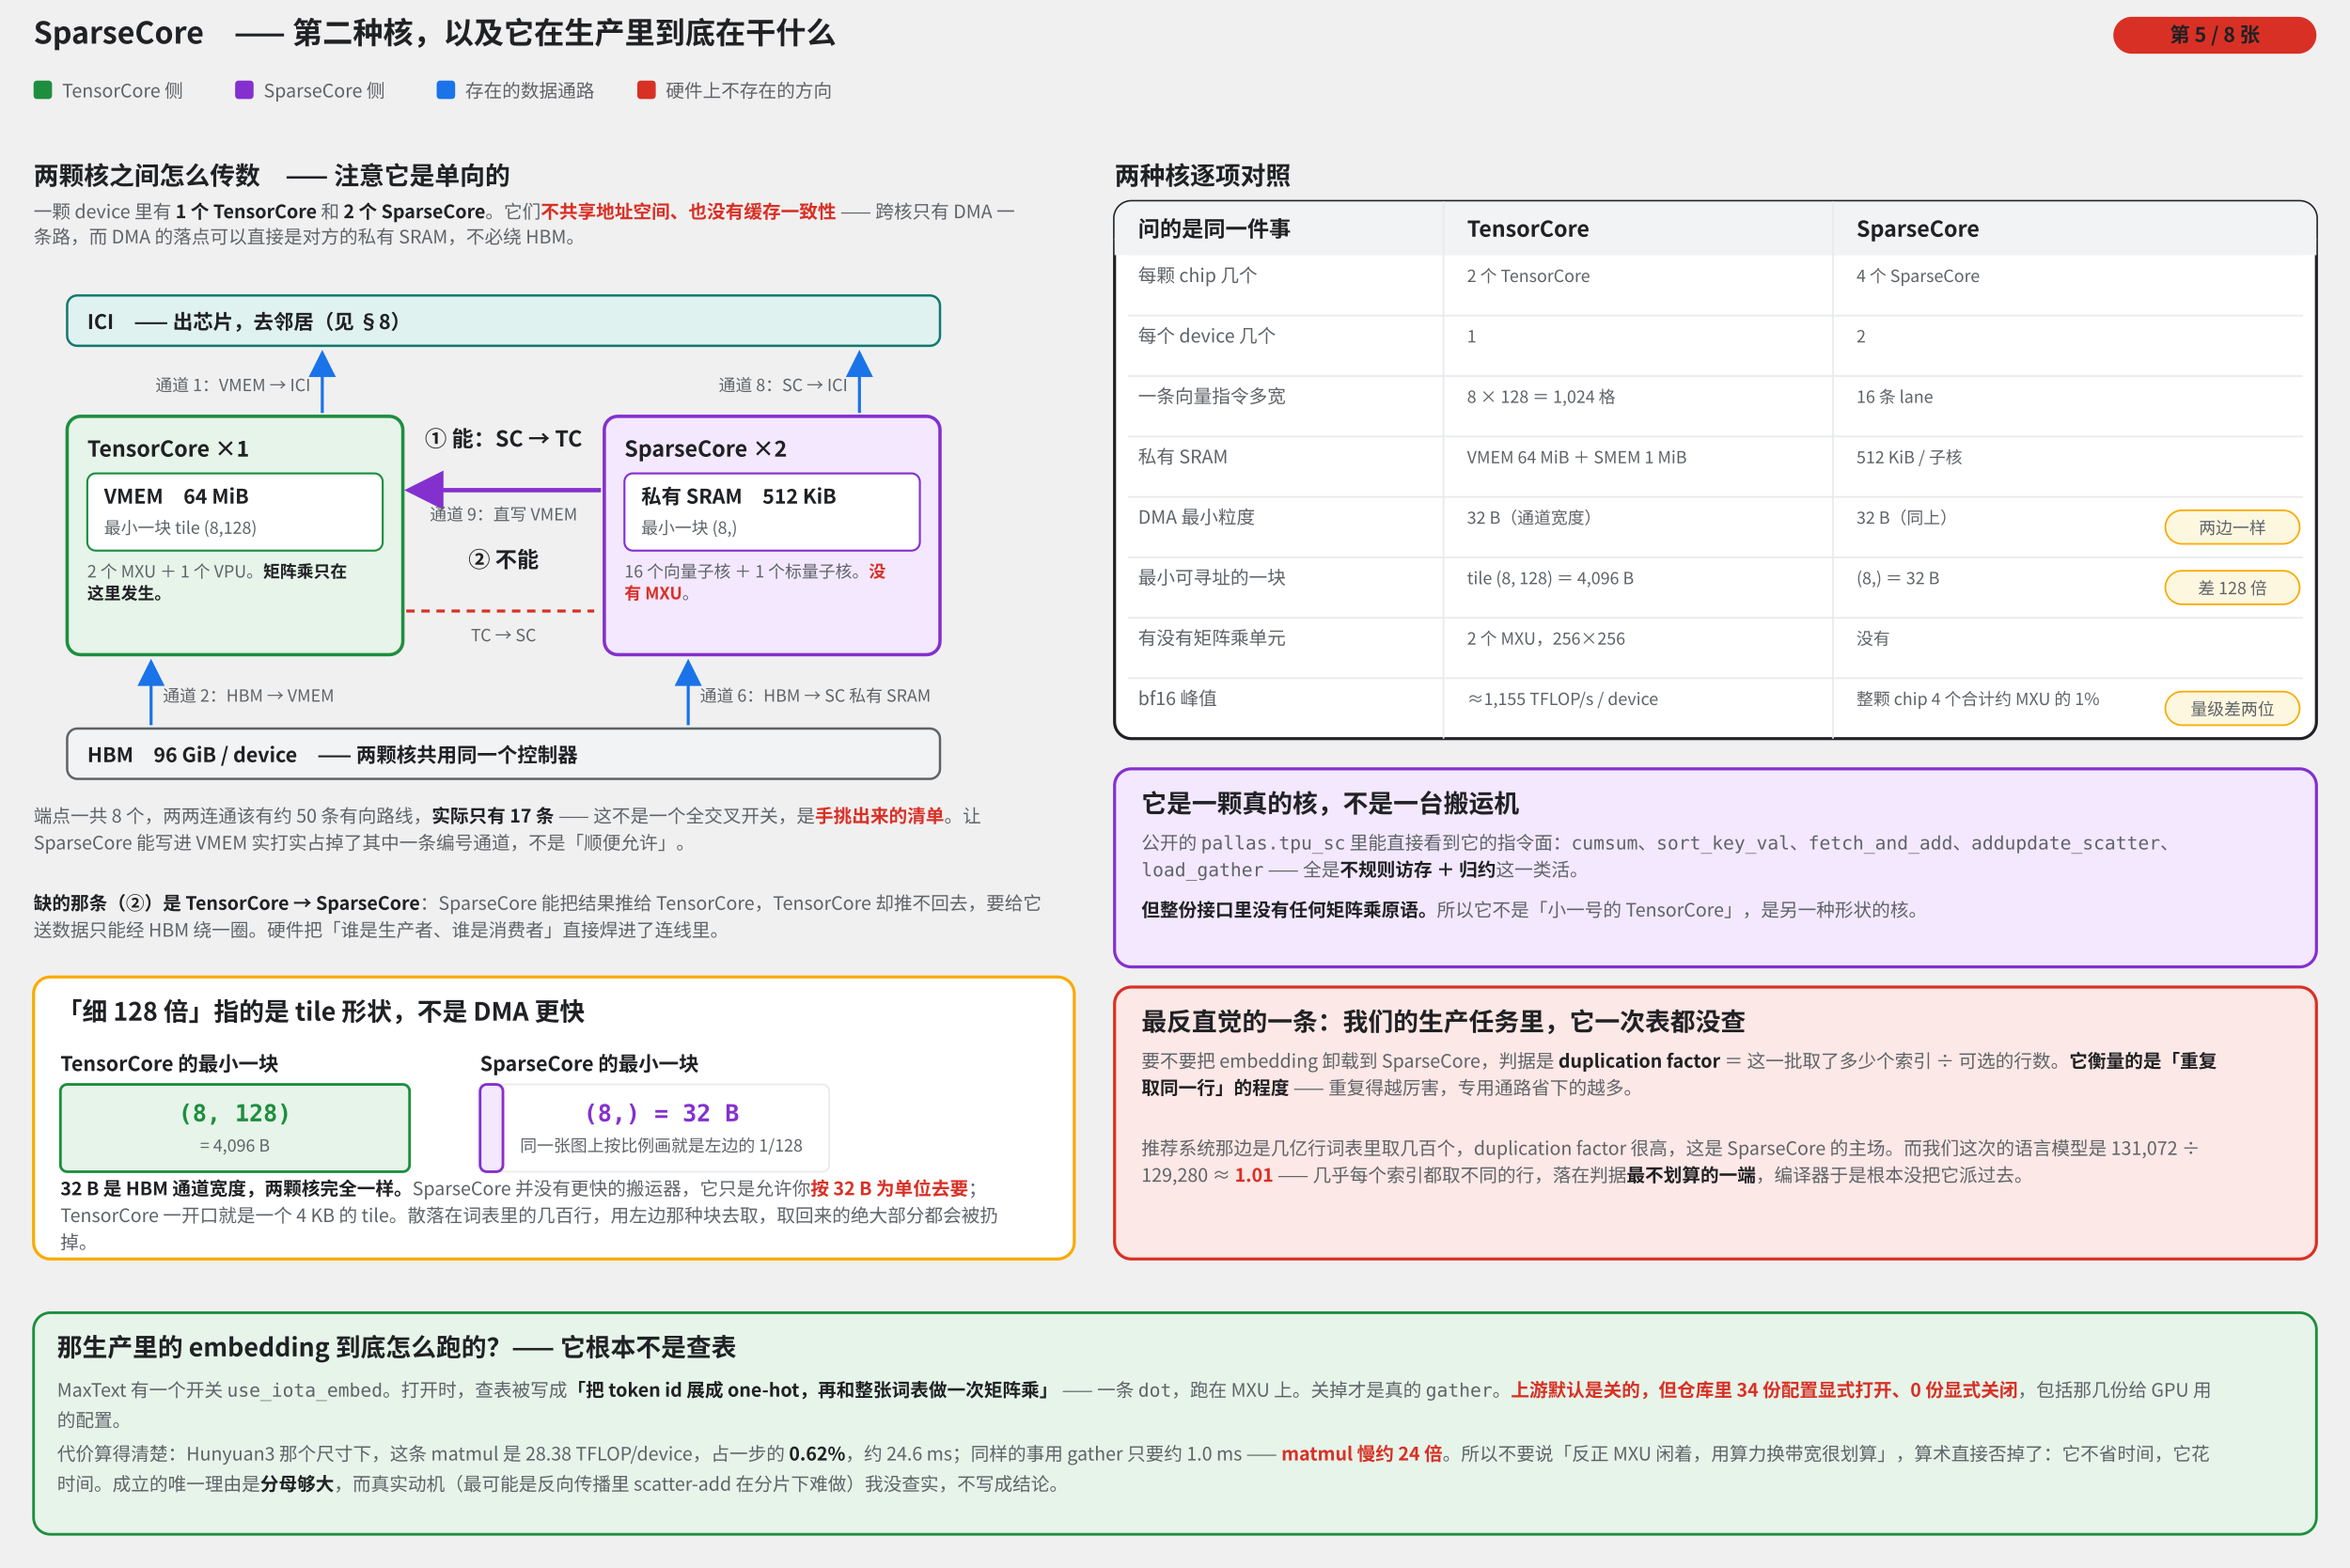
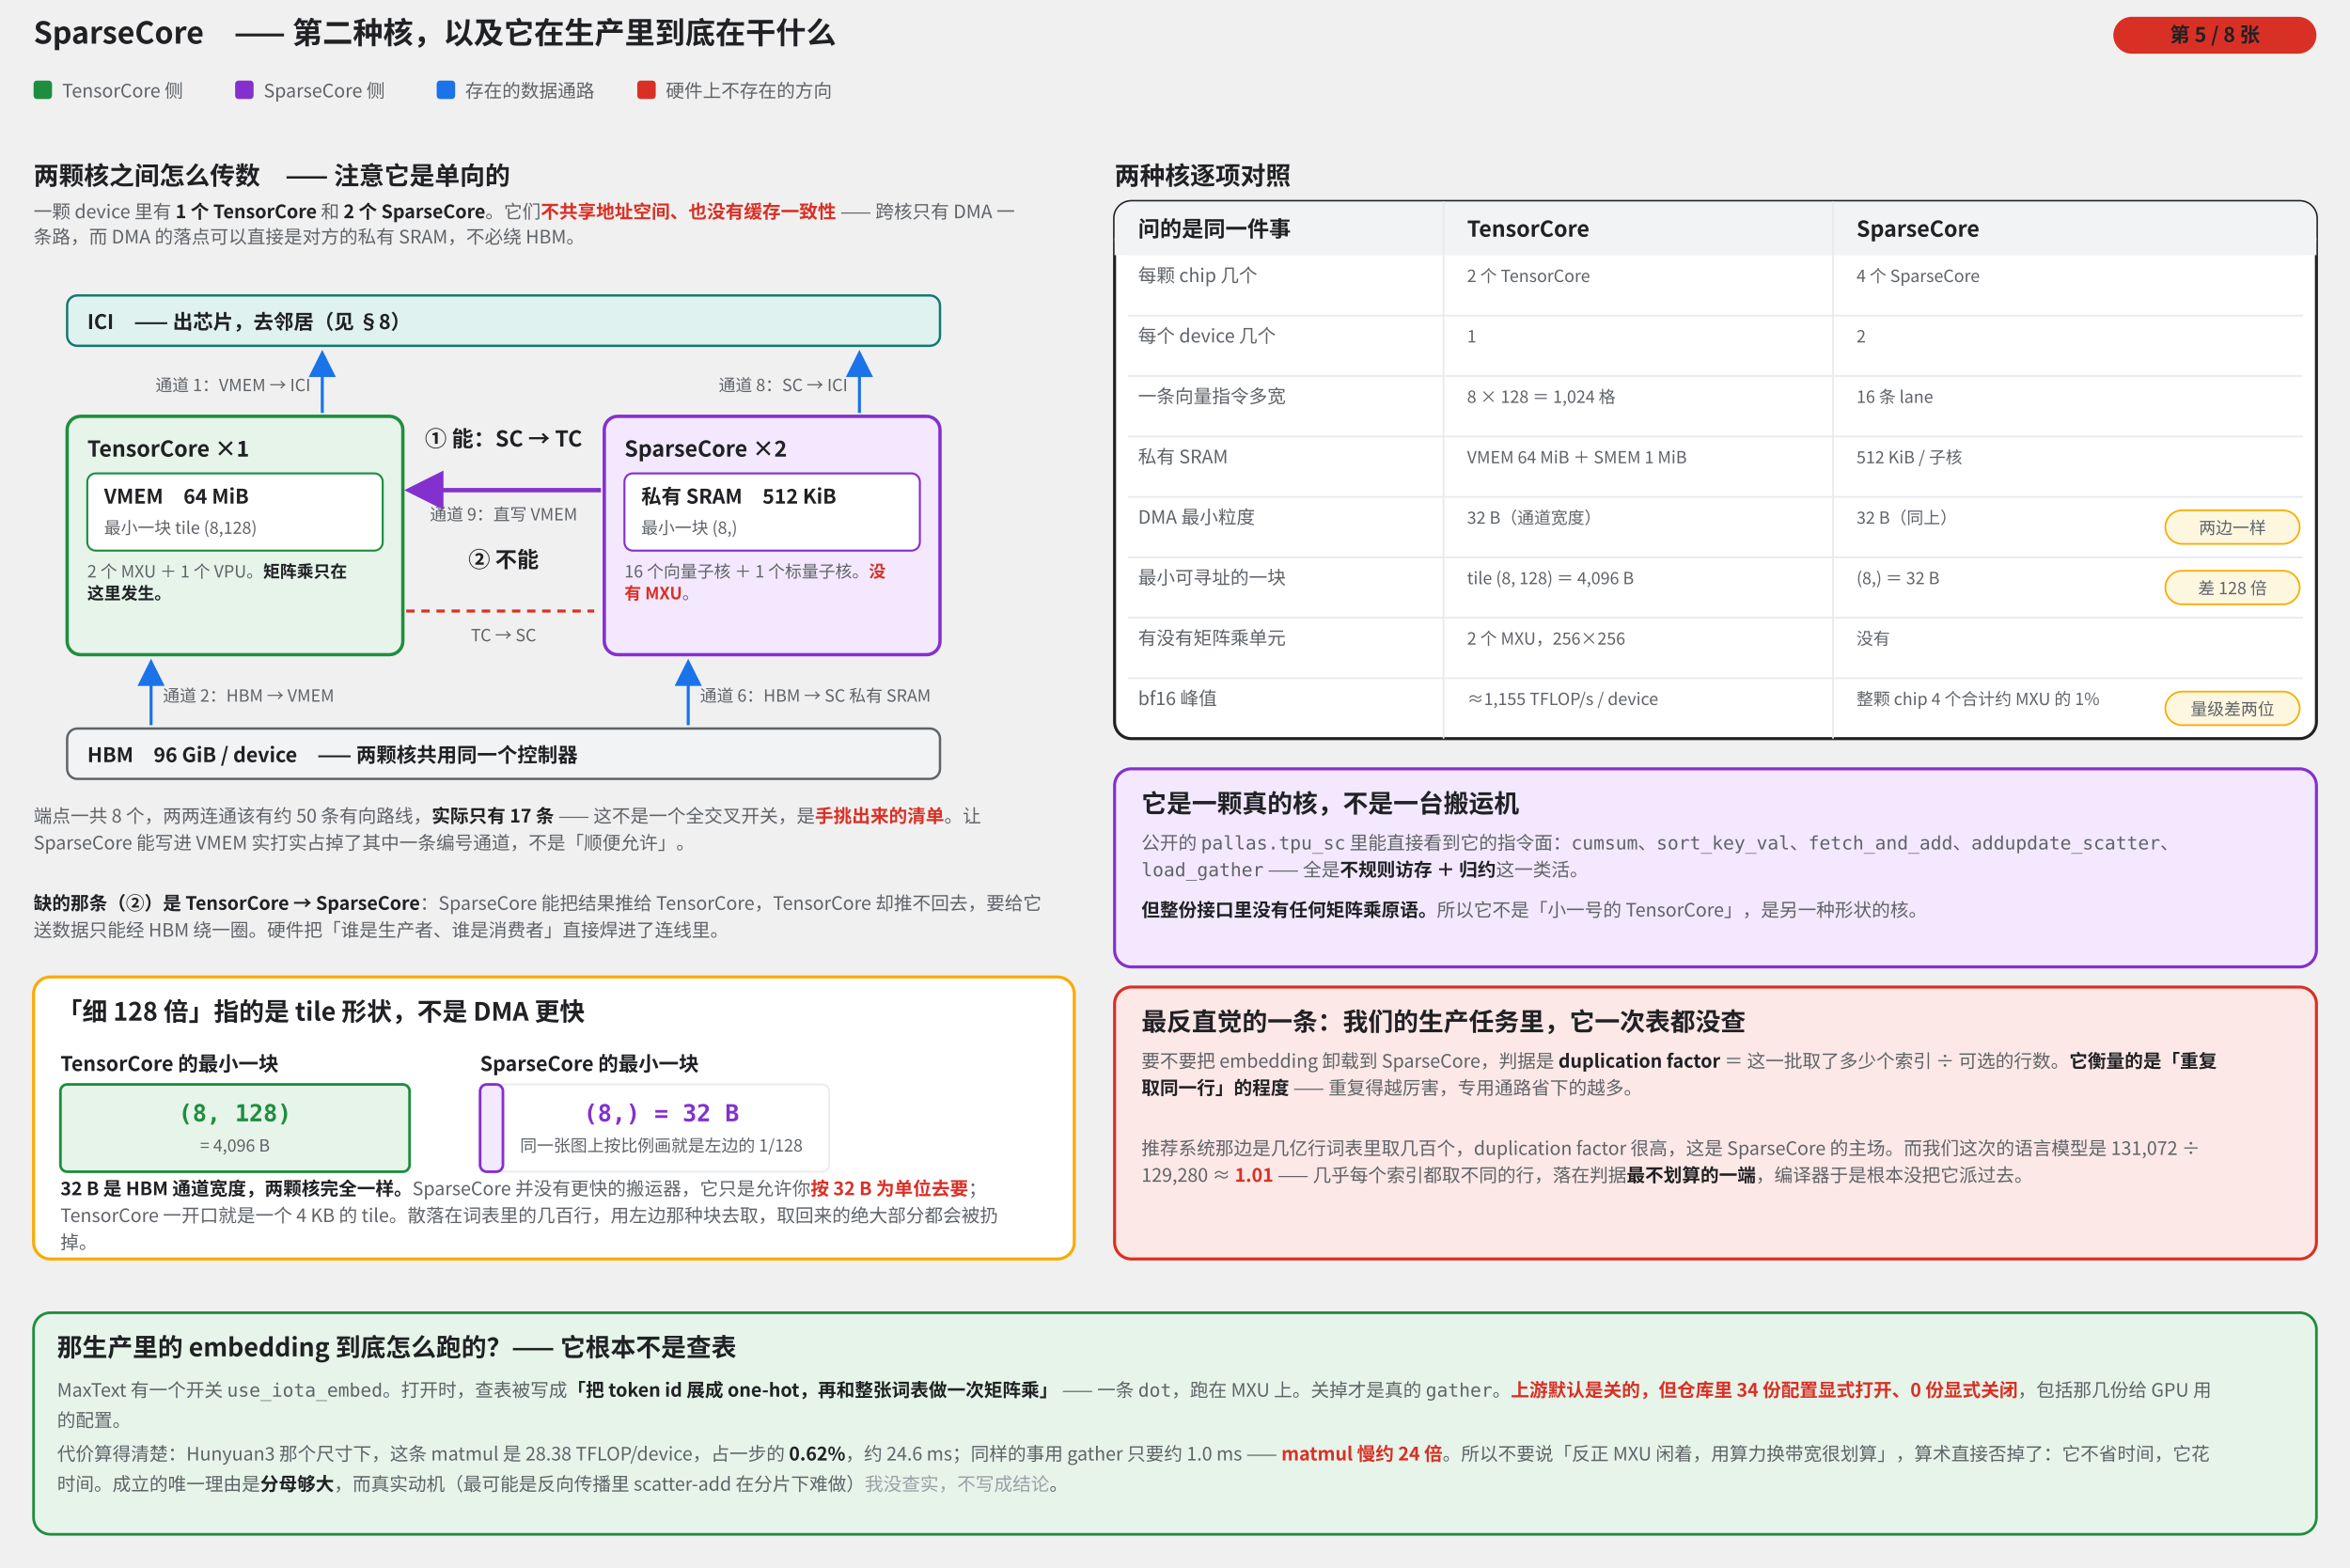
<svg xmlns="http://www.w3.org/2000/svg" viewBox="0 0 1400 934" width="1400" height="934" role="img" aria-label="TPU v7 SparseCore 与 TensorCore 的分工：核间数据流单向，SparseCore 可直推 TensorCore 暂存，反向不存在">
  <defs>
    <style>
.ttl{font:700 18px "Noto Sans CJK SC",sans-serif;fill:#202124}
.sec{font:700 15px "Noto Sans CJK SC",sans-serif;fill:#202124}
.box{font:700 13px "Noto Sans CJK SC",sans-serif;fill:#202124}
.lbl{font:600 12px "Noto Sans CJK SC",sans-serif;fill:#202124}
.sm{font:400 11px "Noto Sans CJK SC",sans-serif;fill:#5f6368}
.xs{font:400 11px "Noto Sans CJK SC",sans-serif;fill:#5f6368}
.xxs{font:400 10px "Noto Sans CJK SC",sans-serif;fill:#5f6368}
.num{font:700 12px "Roboto Mono",monospace}
.numb{font:700 14px "Roboto Mono",monospace}
.mono{font:400 11px "Roboto Mono",monospace;fill:#5f6368}
</style>
    <marker id="aB" markerWidth="9" markerHeight="9" refX="7" refY="4.5" orient="auto">
      <path d="M0,0 L9,4.5 L0,9 z" fill="#1a73e8" />
    </marker>
    <marker id="aR" markerWidth="9" markerHeight="9" refX="7" refY="4.5" orient="auto">
      <path d="M0,0 L9,4.5 L0,9 z" fill="#d93025" />
    </marker>
    <marker id="aG" markerWidth="9" markerHeight="9" refX="7" refY="4.5" orient="auto">
      <path d="M0,0 L9,4.5 L0,9 z" fill="#1e8e3e" />
    </marker>
    <marker id="aP" markerWidth="9" markerHeight="9" refX="7" refY="4.5" orient="auto">
      <path d="M0,0 L9,4.5 L0,9 z" fill="#8430ce" />
    </marker>
    <marker id="aK" markerWidth="9" markerHeight="9" refX="7" refY="4.5" orient="auto">
      <path d="M0,0 L9,4.5 L0,9 z" fill="#5f6368" />
    </marker>
  </defs>
  <text x="20" y="26" class="ttl">SparseCore　—— 第二种核，以及它在生产里到底在干什么</text>
  <rect x="1259" y="10" width="121" height="22" rx="11" fill="#d93025" />
  <text x="1319.5" y="25" class="lbl" fill="#fff" text-anchor="middle">第 5 / 8 张</text>
  <rect x="20" y="48" width="11" height="11" rx="2" fill="#1e8e3e" />
  <text x="37" y="58" class="sm">TensorCore 侧</text>
  <rect x="140.075" y="48" width="11" height="11" rx="2" fill="#8430ce" />
  <text x="157.075" y="58" class="sm">SparseCore 侧</text>
  <rect x="260.15" y="48" width="11" height="11" rx="2" fill="#1a73e8" />
  <text x="277.15" y="58" class="sm">存在的数据通路</text>
  <rect x="379.65" y="48" width="11" height="11" rx="2" fill="#d93025" />
  <text x="396.65" y="58" class="sm">硬件上不存在的方向</text>
  <text x="20" y="110" class="sec">两颗核之间怎么传数　—— 注意它是单向的</text>
  <text x="20" y="130" class="xs">一颗 device 里有 <tspan font-weight="700" fill="#202124">1 个 TensorCore</tspan> 和 <tspan font-weight="700" fill="#202124">2 个 SparseCore</tspan>。它们<tspan font-weight="700" fill="#d93025">不共享地址空间、也没有缓存一致性</tspan> —— 跨核只有 DMA 一</text>
  <text x="20" y="145" class="xs">条路，而 DMA 的落点可以直接是对方的私有 SRAM，不必绕 HBM。</text>
  <rect x="40" y="176" width="520" height="30" rx="6" fill="#e0f2f0" stroke="#12786f" stroke-width="1.4" />
  <text x="52" y="196" class="lbl" fill="#12786f">ICI　—— 出芯片，去邻居（见 §8）</text>
  <rect x="40" y="434" width="520" height="30" rx="6" fill="#f1f3f4" stroke="#5f6368" stroke-width="1.4" />
  <text x="52" y="454" class="lbl" fill="#202124">HBM　96 GiB / device　—— 两颗核共用同一个控制器</text>
  <rect x="40" y="248" width="200" height="142" rx="8" fill="#e6f4ea" stroke="#1e8e3e" stroke-width="2" />
  <text x="52" y="272" class="box" fill="#1e8e3e">TensorCore ×1</text>
  <rect x="52" y="282" width="176" height="46" rx="5" fill="#fff" stroke="#1e8e3e" stroke-width="1.2" />
  <text x="62" y="300" class="lbl" fill="#1e8e3e">VMEM　64 MiB</text>
  <text x="62" y="318" class="xxs" fill="#1e8e3e">最小一块 tile (8,128)</text>
  <text x="52" y="344" class="xxs">2 个 MXU ＋ 1 个 VPU。<tspan font-weight="700" fill="#202124">矩阵乘只在</tspan>
  </text>
  <text x="52" y="357" class="xxs">
    <tspan font-weight="700" fill="#202124">这里发生。</tspan>
  </text>
  <rect x="360" y="248" width="200" height="142" rx="8" fill="#f3e8fd" stroke="#8430ce" stroke-width="2" />
  <text x="372" y="272" class="box" fill="#8430ce">SparseCore ×2</text>
  <rect x="372" y="282" width="176" height="46" rx="5" fill="#fff" stroke="#8430ce" stroke-width="1.2" />
  <text x="382" y="300" class="lbl" fill="#8430ce">私有 SRAM　512 KiB</text>
  <text x="382" y="318" class="xxs" fill="#8430ce">最小一块 (8,)</text>
  <text x="372" y="344" class="xxs">16 个向量子核 ＋ 1 个标量子核。<tspan font-weight="700" fill="#d93025">没</tspan>
  </text>
  <text x="372" y="357" class="xxs">
    <tspan font-weight="700" fill="#d93025">有 MXU</tspan>。</text>
  <line x1="90" y1="432" x2="90" y2="396" stroke="#1a73e8" stroke-width="1.8" marker-end="url(#aB)" />
  <text x="97" y="418.0" class="xxs" fill="#1a73e8" text-anchor="start">通道 2：HBM → VMEM</text>
  <line x1="410" y1="432" x2="410" y2="396" stroke="#1a73e8" stroke-width="1.8" marker-end="url(#aB)" />
  <text x="417" y="418.0" class="xxs" fill="#1a73e8" text-anchor="start">通道 6：HBM → SC 私有 SRAM</text>
  <line x1="192" y1="246" x2="192" y2="212" stroke="#1a73e8" stroke-width="1.8" marker-end="url(#aB)" />
  <text x="185" y="233.0" class="xxs" fill="#1a73e8" text-anchor="end">通道 1：VMEM → ICI</text>
  <line x1="512" y1="246" x2="512" y2="212" stroke="#1a73e8" stroke-width="1.8" marker-end="url(#aB)" />
  <text x="505" y="233.0" class="xxs" fill="#1a73e8" text-anchor="end">通道 8：SC → ICI</text>
  <text x="300.0" y="266" class="box" fill="#8430ce" text-anchor="middle">① 能：SC → TC</text>
  <line x1="358" y1="292" x2="246" y2="292" stroke="#8430ce" stroke-width="2.6" marker-end="url(#aP)" />
  <text x="300.0" y="310" class="xxs" fill="#8430ce" text-anchor="middle">通道 9：直写 VMEM</text>
  <text x="300.0" y="338" class="box" fill="#d93025" text-anchor="middle">② 不能</text>
  <line x1="242" y1="364" x2="354" y2="364" stroke="#d93025" stroke-width="1.8" stroke-dasharray="5,4" />
  <text x="300.0" y="382" class="xxs" fill="#d93025" text-anchor="middle">TC → SC</text>
  <text x="20" y="490" class="xs">端点一共 8 个，两两连通该有约 50 条有向路线，<tspan font-weight="700" fill="#202124">实际只有 17 条</tspan> —— 这不是一个全交叉开关，是<tspan font-weight="700" fill="#d93025">手挑出来的清单</tspan>。让 </text>
  <text x="20" y="506" class="xs">SparseCore 能写进 VMEM 实打实占掉了其中一条编号通道，不是「顺便允许」。</text>
  <text x="20" y="542" class="xs">
    <tspan font-weight="700" fill="#202124">缺的那条（②）是 TensorCore → SparseCore</tspan>：SparseCore 能把结果推给 TensorCore，TensorCore 却推不回去，要给它</text>
  <text x="20" y="558" class="xs">送数据只能经 HBM 绕一圈。硬件把「谁是生产者、谁是消费者」直接焊进了连线里。</text>
  <rect x="20" y="582" width="620" height="168" rx="10" fill="#fff" stroke="#f9ab00" stroke-width="1.8" />
  <text x="34" y="608" class="sec" fill="#f9ab00">「细 128 倍」指的是 tile 形状，不是 DMA 更快</text>
  <text x="36" y="638" class="lbl" fill="#1e8e3e">TensorCore 的最小一块</text>
  <rect x="36" y="646" width="208" height="52" rx="4" fill="#e6f4ea" stroke="#1e8e3e" stroke-width="1.6" />
  <text x="140" y="668" class="numb" fill="#1e8e3e" text-anchor="middle">(8, 128)</text>
  <text x="140" y="686" class="xxs" fill="#1e8e3e" text-anchor="middle">= 4,096 B</text>
  <text x="286" y="638" class="lbl" fill="#8430ce">SparseCore 的最小一块</text>
  <rect x="286" y="646" width="208" height="52" rx="4" fill="#fff" stroke="#e8eaed" stroke-width="1.0" />
  <rect x="286" y="646" width="13.625" height="52" rx="4" fill="#f3e8fd" stroke="#8430ce" stroke-width="1.6" />
  <text x="394" y="668" class="numb" fill="#8430ce" text-anchor="middle">(8,) = 32 B</text>
  <text x="394" y="686" class="xxs" fill="#8430ce" text-anchor="middle">同一张图上按比例画就是左边的 1/128</text>
  <text x="36" y="712" class="xs">
    <tspan font-weight="700" fill="#202124">32 B 是 HBM 通道宽度，两颗核完全一样。</tspan>SparseCore 并没有更快的搬运器，它只是允许你<tspan font-weight="700" fill="#d93025">按 32 B 为单位去要</tspan>；</text>
  <text x="36" y="728" class="xs">TensorCore 一开口就是一个 4 KB 的 tile。散落在词表里的几百行，用左边那种块去取，取回来的绝大部分都会被扔</text>
  <text x="36" y="744" class="xs">掉。</text>
  <text x="664" y="110" class="sec">两种核逐项对照</text>
  <rect x="664" y="120" width="716" height="320" rx="10" fill="#fff" stroke="#202124" stroke-width="1.8" />
  <rect x="664" y="120" width="716" height="32" rx="10" fill="#f1f3f4" />
  <rect x="664" y="142" width="716" height="10" rx="0" fill="#f1f3f4" />
  <text x="678" y="141" class="box">问的是同一件事</text>
  <text x="874" y="141" class="box" fill="#1e8e3e">TensorCore</text>
  <text x="1106" y="141" class="box" fill="#8430ce">SparseCore</text>
  <line x1="860" y1="120" x2="860" y2="440" stroke="#e8eaed" stroke-width="1" />
  <line x1="1092" y1="120" x2="1092" y2="440" stroke="#e8eaed" stroke-width="1" />
  <text x="678" y="168" class="xs">每颗 chip 几个</text>
  <text x="874" y="168" class="xxs" fill="#1e8e3e">2 个 TensorCore</text>
  <text x="1106" y="168" class="xxs" fill="#8430ce">4 个 SparseCore</text>
  <line x1="672" y1="188" x2="1372" y2="188" stroke="#e8eaed" stroke-width="1" />
  <text x="678" y="204" class="xs">每个 device 几个</text>
  <text x="874" y="204" class="xxs" fill="#1e8e3e">1</text>
  <text x="1106" y="204" class="xxs" fill="#8430ce">2</text>
  <line x1="672" y1="224" x2="1372" y2="224" stroke="#e8eaed" stroke-width="1" />
  <text x="678" y="240" class="xs">一条向量指令多宽</text>
  <text x="874" y="240" class="xxs" fill="#1e8e3e">8 × 128 ＝ 1,024 格</text>
  <text x="1106" y="240" class="xxs" fill="#8430ce">16 条 lane</text>
  <line x1="672" y1="260" x2="1372" y2="260" stroke="#e8eaed" stroke-width="1" />
  <text x="678" y="276" class="xs">私有 SRAM</text>
  <text x="874" y="276" class="xxs" fill="#1e8e3e">VMEM 64 MiB ＋ SMEM 1 MiB</text>
  <text x="1106" y="276" class="xxs" fill="#8430ce">512 KiB / 子核</text>
  <line x1="672" y1="296" x2="1372" y2="296" stroke="#e8eaed" stroke-width="1" />
  <text x="678" y="312" class="xs">DMA 最小粒度</text>
  <text x="874" y="312" class="xxs" fill="#1e8e3e">32 B（通道宽度）</text>
  <text x="1106" y="312" class="xxs" fill="#8430ce">32 B（同上）</text>
  <rect x="1290" y="304" width="80" height="20" rx="10" fill="#fef7e0" stroke="#f9ab00" stroke-width="1.0" />
  <text x="1330" y="318" class="xxs" fill="#9a6a00" text-anchor="middle">两边一样</text>
  <line x1="672" y1="332" x2="1372" y2="332" stroke="#e8eaed" stroke-width="1" />
  <text x="678" y="348" class="xs">最小可寻址的一块</text>
  <text x="874" y="348" class="xxs" fill="#1e8e3e">tile (8, 128) ＝ 4,096 B</text>
  <text x="1106" y="348" class="xxs" fill="#8430ce">(8,) ＝ 32 B</text>
  <rect x="1290" y="340" width="80" height="20" rx="10" fill="#fef7e0" stroke="#f9ab00" stroke-width="1.0" />
  <text x="1330" y="354" class="xxs" fill="#9a6a00" text-anchor="middle">差 128 倍</text>
  <line x1="672" y1="368" x2="1372" y2="368" stroke="#e8eaed" stroke-width="1" />
  <text x="678" y="384" class="xs">有没有矩阵乘单元</text>
  <text x="874" y="384" class="xxs" fill="#1e8e3e">2 个 MXU，256×256</text>
  <text x="1106" y="384" class="xxs" fill="#8430ce">没有</text>
  <line x1="672" y1="404" x2="1372" y2="404" stroke="#e8eaed" stroke-width="1" />
  <text x="678" y="420" class="xs">bf16 峰值</text>
  <text x="874" y="420" class="xxs" fill="#1e8e3e">≈1,155 TFLOP/s / device</text>
  <text x="1106" y="420" class="xxs" fill="#8430ce">整颗 chip 4 个合计约 MXU 的 1%</text>
  <rect x="1290" y="412" width="80" height="20" rx="10" fill="#fef7e0" stroke="#f9ab00" stroke-width="1.0" />
  <text x="1330" y="426" class="xxs" fill="#9a6a00" text-anchor="middle">量级差两位</text>
  <rect x="664" y="458" width="716" height="118" rx="10" fill="#f3e8fd" stroke="#8430ce" stroke-width="1.8" />
  <text x="680" y="484" class="sec" fill="#8430ce">它是一颗真的核，不是一台搬运机</text>
  <text x="680" y="506" class="xs">公开的 <tspan class="mono" fill="#1967d2">pallas.tpu_sc</tspan> 里能直接看到它的指令面：<tspan class="mono" fill="#1967d2">cumsum</tspan>、<tspan class="mono" fill="#1967d2">sort_key_val</tspan>、<tspan class="mono" fill="#1967d2">fetch_and_add</tspan>、<tspan class="mono" fill="#1967d2">addupdate_scatter</tspan>、</text>
  <text x="680" y="522" class="xs">
    <tspan class="mono" fill="#1967d2">load_gather</tspan> —— 全是<tspan font-weight="700" fill="#202124">不规则访存 ＋ 归约</tspan>这一类活。</text>
  <text x="680" y="546" class="xs">
    <tspan font-weight="700" fill="#202124">但整份接口里没有任何矩阵乘原语。</tspan>所以它不是「小一号的 TensorCore」，是另一种形状的核。</text>
  <rect x="664" y="588" width="716" height="162" rx="10" fill="#fce8e6" stroke="#d93025" stroke-width="1.8" />
  <text x="680" y="614" class="sec" fill="#d93025">最反直觉的一条：我们的生产任务里，它一次表都没查</text>
  <text x="680" y="636" class="xs">要不要把 embedding 卸载到 SparseCore，判据是 <tspan font-weight="700" fill="#202124">duplication factor</tspan> ＝ 这一批取了多少个索引 ÷ 可选的行数。<tspan font-weight="700" fill="#202124">它衡量的是「重复</tspan>
  </text>
  <text x="680" y="652" class="xs">
    <tspan font-weight="700" fill="#202124">取同一行」的程度</tspan> —— 重复得越厉害，专用通路省下的越多。</text>
  <text x="680" y="688" class="xs">推荐系统那边是几亿行词表里取几百个，duplication factor 很高，这是 SparseCore 的主场。而我们这次的语言模型是 131,072 ÷ </text>
  <text x="680" y="704" class="xs">129,280 ≈ <tspan font-weight="700" fill="#d93025">1.01</tspan> —— 几乎每个索引都取不同的行，落在判据<tspan font-weight="700" fill="#202124">最不划算的一端</tspan>，编译器于是根本没把它派过去。</text>
  <rect x="20" y="782" width="1360" height="132" rx="10" fill="#e6f4ea" stroke="#1e8e3e" stroke-width="1.6" />
  <text x="34" y="808" class="sec" fill="#1e8e3e">那生产里的 embedding 到底怎么跑的？—— 它根本不是查表</text>
  <text x="34" y="832" class="xs">MaxText 有一个开关 <tspan class="mono" fill="#1967d2">use_iota_embed</tspan>。打开时，查表被写成<tspan font-weight="700" fill="#202124">「把 token id 展成 one-hot，再和整张词表做一次矩阵乘」</tspan> —— 一条 <tspan class="mono" fill="#1967d2">dot</tspan>，跑在 MXU 上。关掉才是真的 <tspan class="mono" fill="#1967d2">gather</tspan>。<tspan font-weight="700" fill="#d93025">上游默认是关的，但仓库里 34 份配置显式打开、0 份显式关闭</tspan>，包括那几份给 GPU 用</text>
  <text x="34" y="850" class="xs">的配置。</text>
  <text x="34" y="870" class="xs">代价算得清楚：Hunyuan3 那个尺寸下，这条 matmul 是 28.38 TFLOP/device，占一步的 <tspan font-weight="700" fill="#202124">0.62%</tspan>，约 24.6 ms；同样的事用 gather 只要约 1.0 ms —— <tspan font-weight="700" fill="#d93025">matmul 慢约 24 倍</tspan>。所以不要说「反正 MXU 闲着，用算力换带宽很划算」，算术直接否掉了：它不省时间，它花</text>
-   <text x="34" y="888" class="xs">时间。成立的唯一理由是<tspan font-weight="700" fill="#202124">分母够大</tspan>，而真实动机（最可能是反向传播里 scatter-add 在分片下难做）我没查实，不写成结论。</text>
+   <text x="34" y="888" class="xs">时间。成立的唯一理由是<tspan font-weight="700" fill="#202124">分母够大</tspan>，而真实动机（最可能是反向传播里 scatter-add 在分片下难做）<tspan fill="#9aa0a6">我没查实，不写成结论</tspan>。</text>
</svg>
